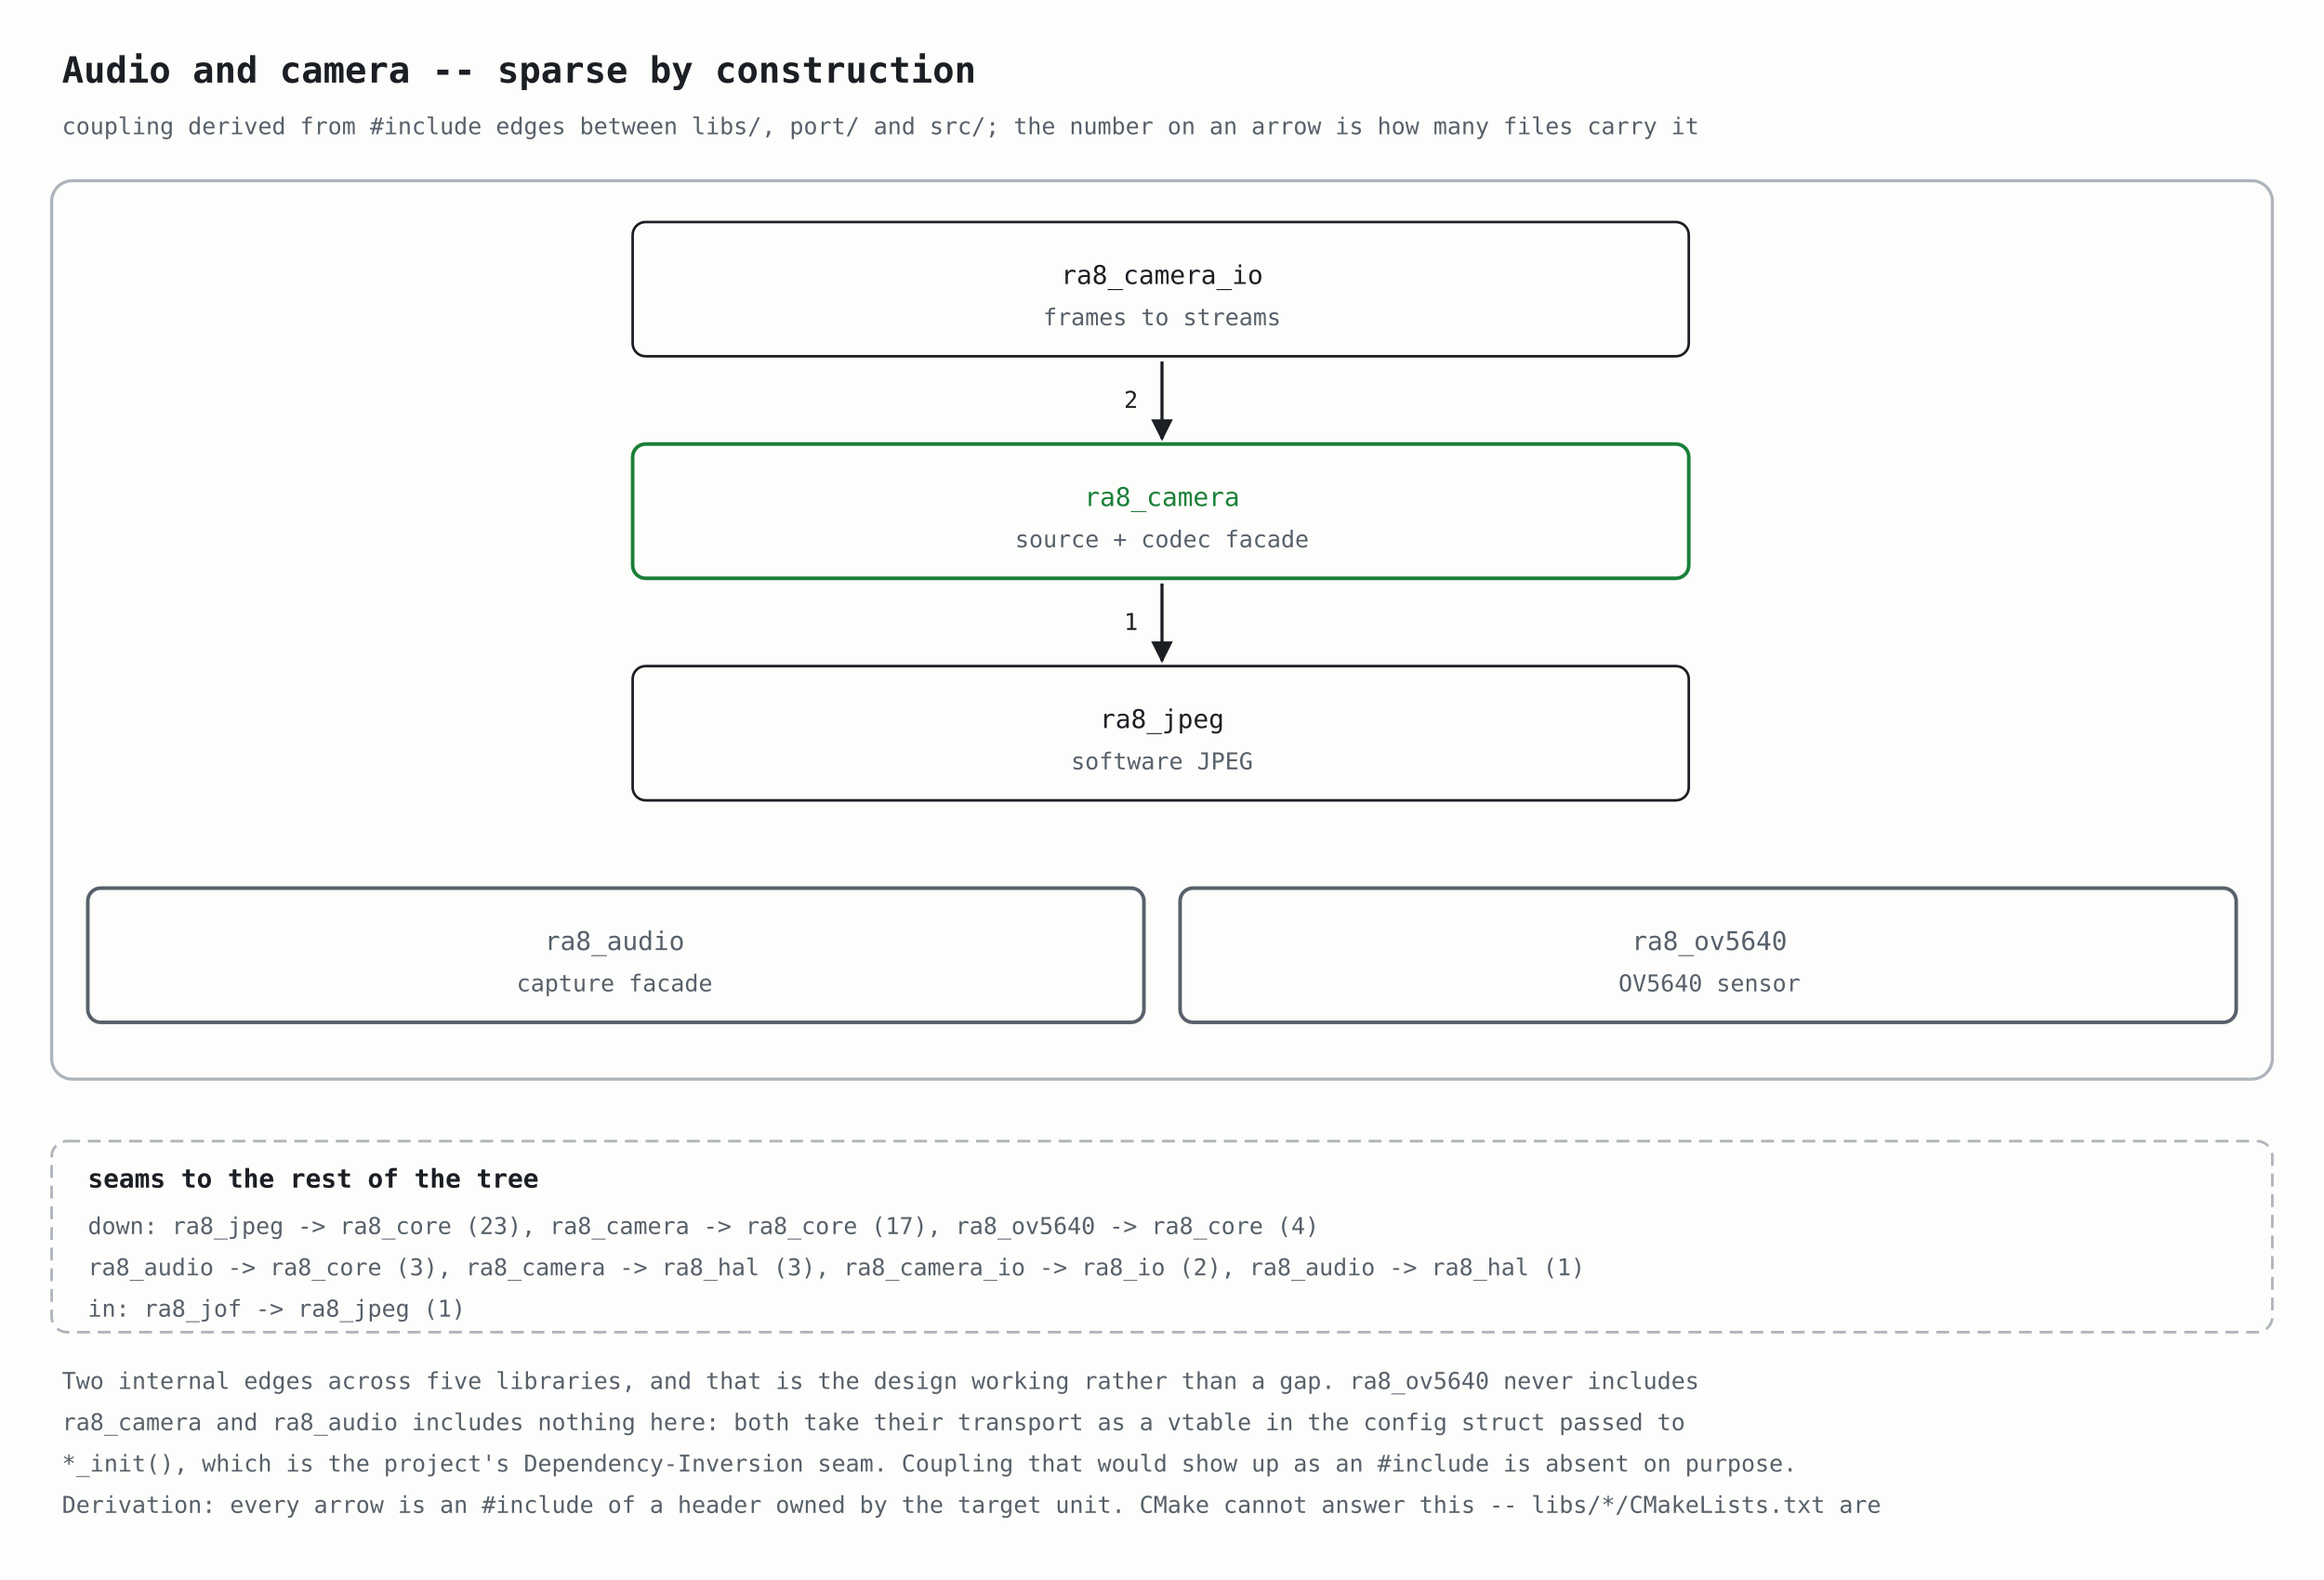
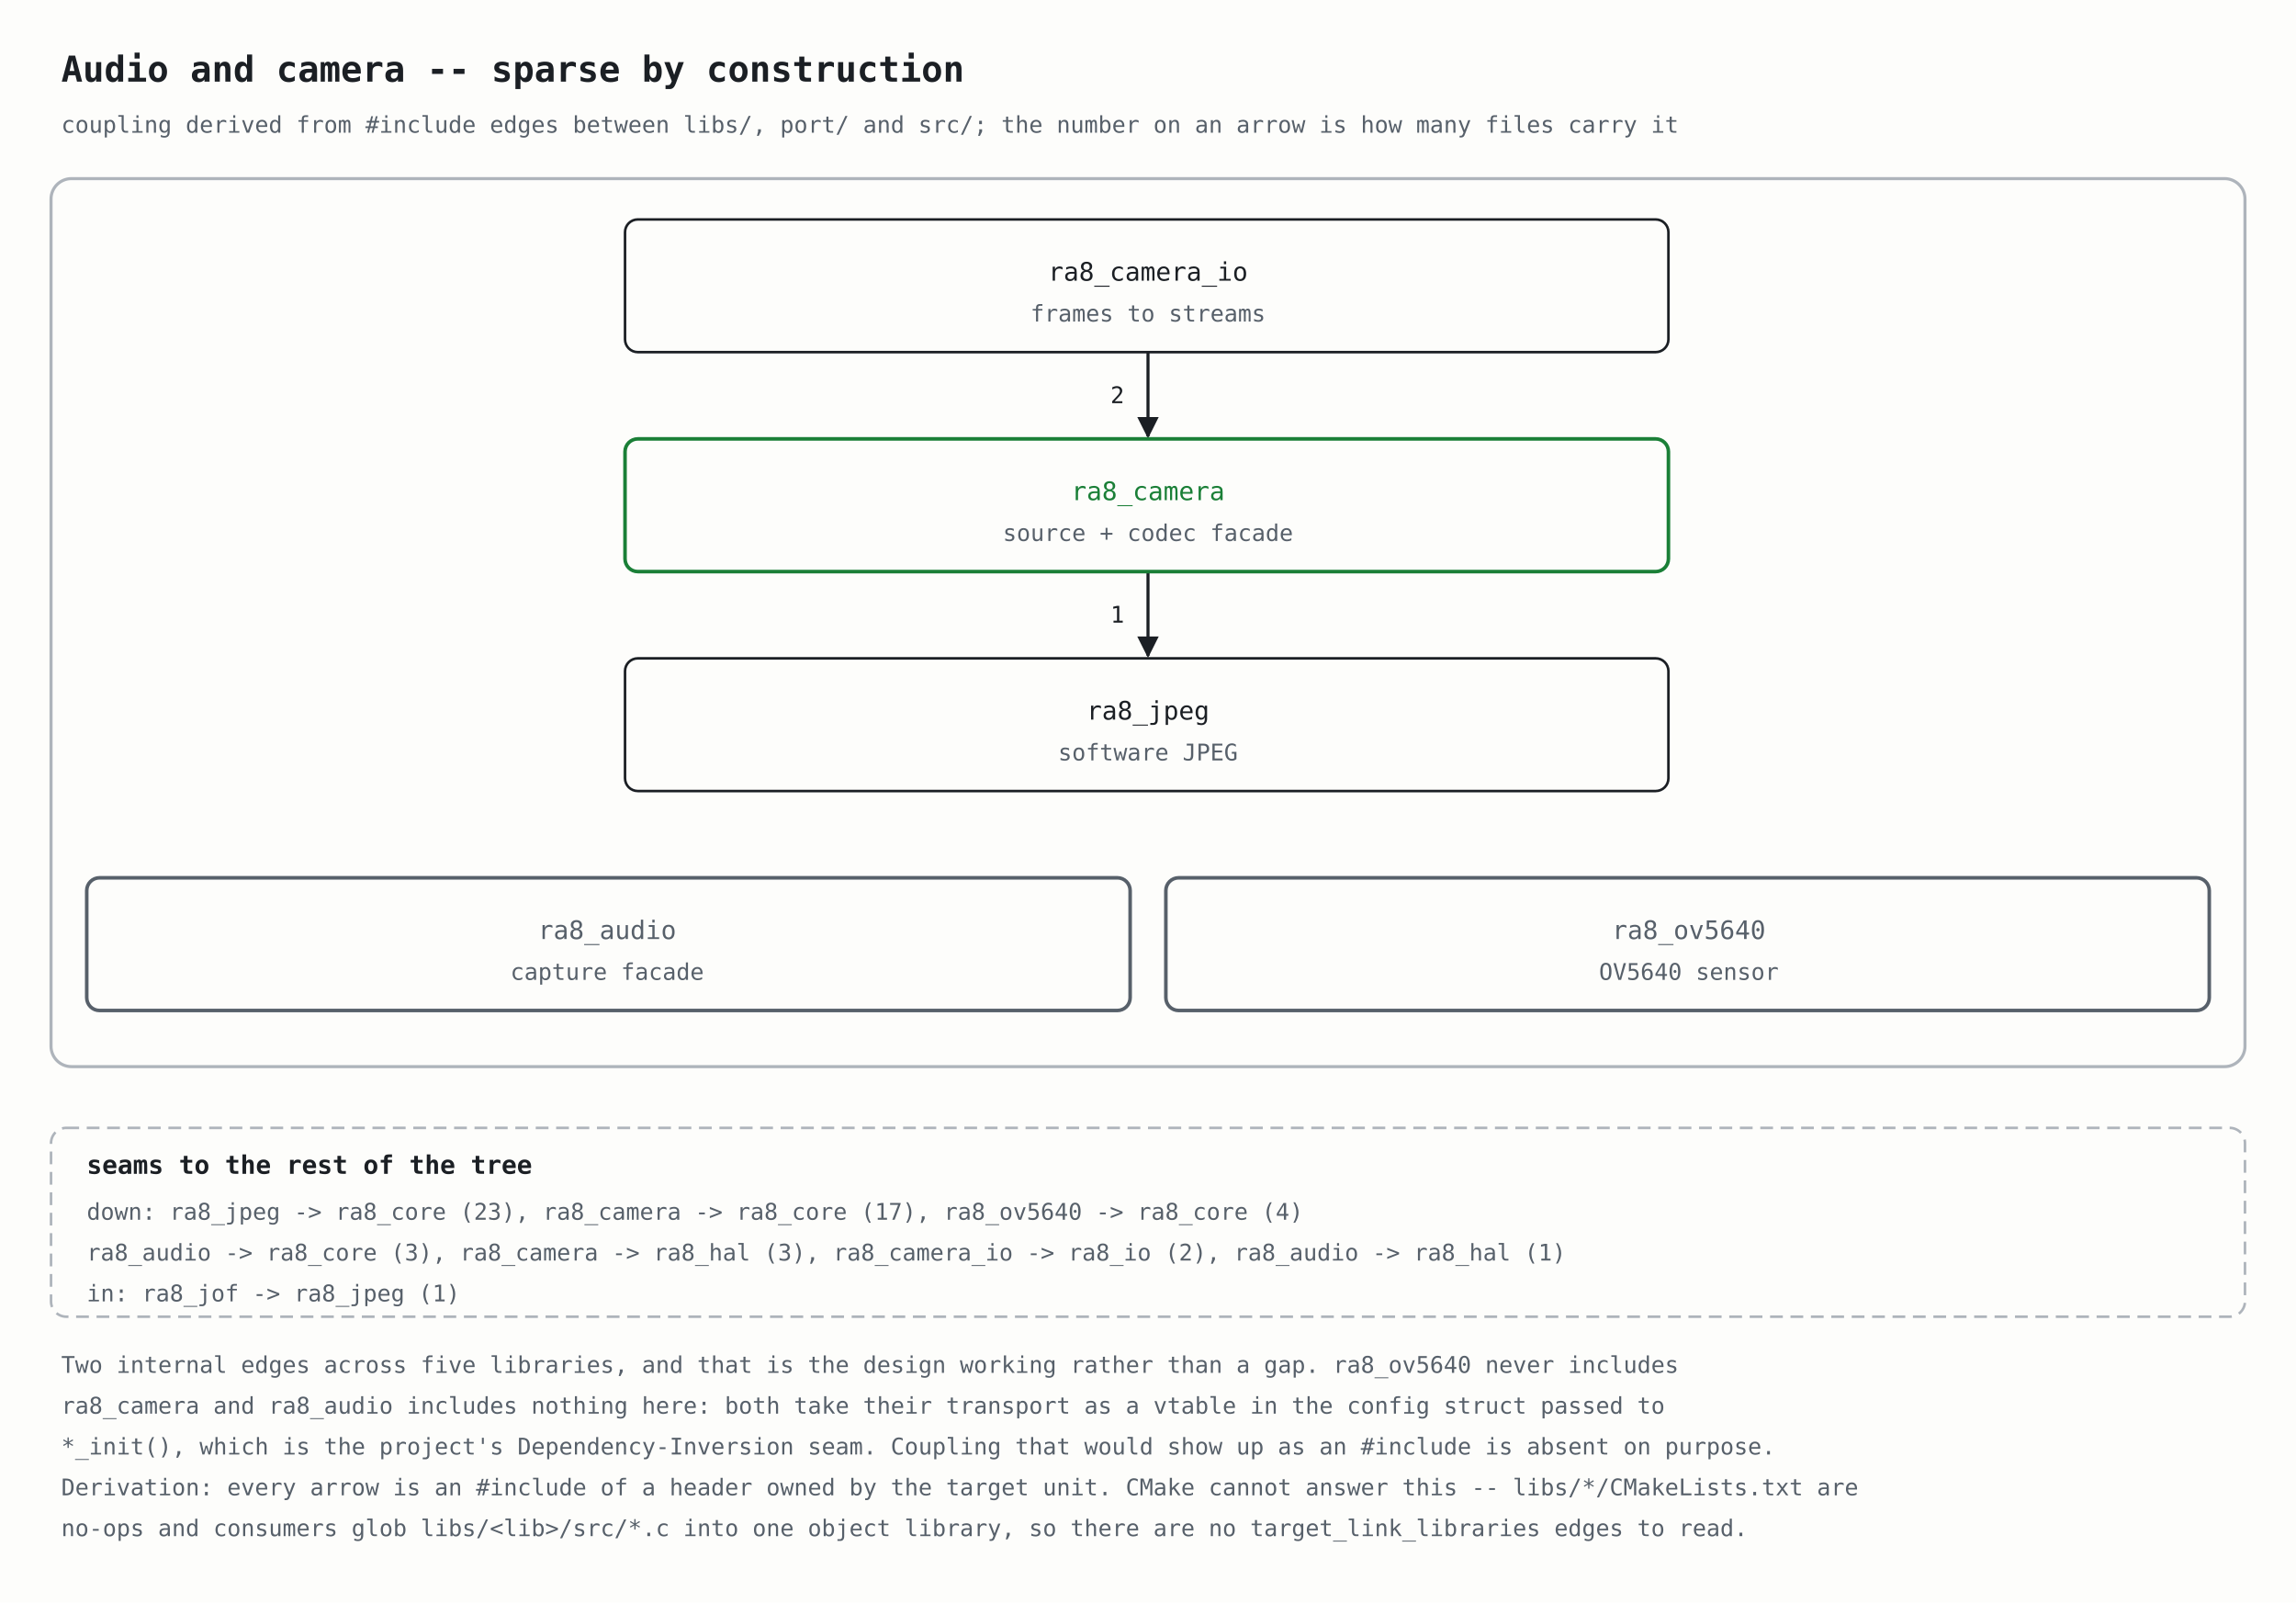
- <svg xmlns="http://www.w3.org/2000/svg" viewBox="0 0 900 612" width="900" role="img" aria-label="Audio and camera -- sparse by construction. coupling derived from #include edges between libs/, port/ and src/; the number on an arrow is how many files carry it down: ra8_jpeg - to  ra8_core (23), ra8_camera - to  ra8_core (17), ra8_ov5640 - to  ra8_core (4)       ra8_audio - to  ra8_core (3), ra8_camera - to  ra8_hal (3), ra8_camera_io - to  ra8_io (2), ra8_audio - to  ra8_hal (1) in:   ra8_jof - to  ra8_jpeg (1) Two internal edges across five libraries, and that is the design working rather than a gap. ra8_ov5640 never includes ra8_camera and ra8_audio includes nothing here: both take their transport as a vtable in the config struct passed to *_init(), which is the project's Dependency-Inversion seam. Coupling that would show up as an #include is absent on purpose. Derivation: every arrow is an #include of a header owned by the target unit. CMake cannot answer this -- libs/*/CMakeLists.txt are">
+ <svg xmlns="http://www.w3.org/2000/svg" viewBox="0 0 900 628" width="900" role="img" aria-label="Audio and camera -- sparse by construction. coupling derived from #include edges between libs/, port/ and src/; the number on an arrow is how many files carry it down: ra8_jpeg - to  ra8_core (23), ra8_camera - to  ra8_core (17), ra8_ov5640 - to  ra8_core (4)       ra8_audio - to  ra8_core (3), ra8_camera - to  ra8_hal (3), ra8_camera_io - to  ra8_io (2), ra8_audio - to  ra8_hal (1) in:   ra8_jof - to  ra8_jpeg (1) Two internal edges across five libraries, and that is the design working rather than a gap. ra8_ov5640 never includes ra8_camera and ra8_audio includes nothing here: both take their transport as a vtable in the config struct passed to *_init(), which is the project's Dependency-Inversion seam. Coupling that would show up as an #include is absent on purpose. Derivation: every arrow is an #include of a header owned by the target unit. CMake cannot answer this -- libs/*/CMakeLists.txt are no-ops and consumers glob libs/ lib to /src/*.c into one object library, so there are no target_link_libraries edges to read.">
  <defs>
    <marker id="aInk" viewBox="0 0 10 10" refX="9" refY="5" markerWidth="7" markerHeight="7" orient="auto-start-reverse">
      <path d="M0,0 L10,5 L0,10 z" fill="#1b1f24" />
    </marker>
    <marker id="aAcc" viewBox="0 0 10 10" refX="9" refY="5" markerWidth="7" markerHeight="7" orient="auto-start-reverse">
      <path d="M0,0 L10,5 L0,10 z" fill="#0969da" />
    </marker>
    <marker id="aGrn" viewBox="0 0 10 10" refX="9" refY="5" markerWidth="7" markerHeight="7" orient="auto-start-reverse">
      <path d="M0,0 L10,5 L0,10 z" fill="#1a7f37" />
    </marker>
    <marker id="aWrm" viewBox="0 0 10 10" refX="9" refY="5" markerWidth="7" markerHeight="7" orient="auto-start-reverse">
      <path d="M0,0 L10,5 L0,10 z" fill="#bc4c00" />
    </marker>
  </defs>
-   <rect x="0" y="0" width="900" height="612" fill="#fdfdfb" />
+   <rect x="0" y="0" width="900" height="628" fill="#fdfdfb" />
  <g font-family="ui-monospace,SFMono-Regular,Menlo,Consolas,monospace">
    <text x="24" y="32" fill="#1b1f24" font-size="14" font-weight="bold">Audio and camera -- sparse by construction</text>
    <text x="24" y="52" fill="#57606a" font-size="9">coupling derived from #include edges between libs/, port/ and src/; the number on an arrow is how many files carry it</text>
    <rect x="20" y="70" width="860" height="348" rx="8" fill="none" stroke="#aeb4bb" stroke-width="1.2" />
-     <line x1="450" y1="140" x2="450" y2="170" stroke="#1b1f24" stroke-width="1.2" marker-end="url(#aInk)" />
+     <line x1="450" y1="138" x2="450" y2="171" stroke="#1b1f24" stroke-width="1.2" marker-end="url(#aInk)" />
    <text x="438" y="158" text-anchor="middle" fill="#1b1f24" font-size="9">2</text>
-     <line x1="450" y1="226" x2="450" y2="256" stroke="#1b1f24" stroke-width="1.2" marker-end="url(#aInk)" />
+     <line x1="450" y1="224" x2="450" y2="257" stroke="#1b1f24" stroke-width="1.2" marker-end="url(#aInk)" />
    <text x="438" y="244" text-anchor="middle" fill="#1b1f24" font-size="9">1</text>
    <rect x="245" y="86" width="409" height="52" rx="5" fill="#fdfdfb" stroke="#1b1f24" stroke-width="1" />
    <text x="450" y="110" text-anchor="middle" fill="#1b1f24" font-size="10">ra8_camera_io</text>
    <text x="450" y="126" text-anchor="middle" fill="#57606a" font-size="9">frames to streams</text>
    <rect x="245" y="172" width="409" height="52" rx="5" fill="#fdfdfb" stroke="#1a7f37" stroke-width="1.4" />
    <text x="450" y="196" text-anchor="middle" fill="#1a7f37" font-size="10">ra8_camera</text>
    <text x="450" y="212" text-anchor="middle" fill="#57606a" font-size="9">source + codec facade</text>
    <rect x="245" y="258" width="409" height="52" rx="5" fill="#fdfdfb" stroke="#1b1f24" stroke-width="1" />
    <text x="450" y="282" text-anchor="middle" fill="#1b1f24" font-size="10">ra8_jpeg</text>
    <text x="450" y="298" text-anchor="middle" fill="#57606a" font-size="9">software JPEG</text>
    <rect x="34" y="344" width="409" height="52" rx="5" fill="#fdfdfb" stroke="#57606a" stroke-width="1.4" />
    <text x="238" y="368" text-anchor="middle" fill="#57606a" font-size="10">ra8_audio</text>
    <text x="238" y="384" text-anchor="middle" fill="#57606a" font-size="9">capture facade</text>
    <rect x="457" y="344" width="409" height="52" rx="5" fill="#fdfdfb" stroke="#57606a" stroke-width="1.4" />
    <text x="662" y="368" text-anchor="middle" fill="#57606a" font-size="10">ra8_ov5640</text>
    <text x="662" y="384" text-anchor="middle" fill="#57606a" font-size="9">OV5640 sensor</text>
    <rect x="20" y="442" width="860" height="74" rx="6" fill="none" stroke="#aeb4bb" stroke-width="1" stroke-dasharray="5 3" />
    <text x="34" y="460" fill="#1b1f24" font-size="10" font-weight="bold">seams to the rest of the tree</text>
    <text x="34" y="478" fill="#57606a" font-size="9">down: ra8_jpeg -&gt; ra8_core (23), ra8_camera -&gt; ra8_core (17), ra8_ov5640 -&gt; ra8_core (4)</text>
    <text x="34" y="494" fill="#57606a" font-size="9">      ra8_audio -&gt; ra8_core (3), ra8_camera -&gt; ra8_hal (3), ra8_camera_io -&gt; ra8_io (2), ra8_audio -&gt; ra8_hal (1)</text>
    <text x="34" y="510" fill="#57606a" font-size="9">in:   ra8_jof -&gt; ra8_jpeg (1)</text>
    <text x="24" y="538" fill="#57606a" font-size="9">Two internal edges across five libraries, and that is the design working rather than a gap. ra8_ov5640 never includes</text>
    <text x="24" y="554" fill="#57606a" font-size="9">ra8_camera and ra8_audio includes nothing here: both take their transport as a vtable in the config struct passed to</text>
    <text x="24" y="570" fill="#57606a" font-size="9">*_init(), which is the project's Dependency-Inversion seam. Coupling that would show up as an #include is absent on purpose.</text>
    <text x="24" y="586" fill="#57606a" font-size="9">Derivation: every arrow is an #include of a header owned by the target unit. CMake cannot answer this -- libs/*/CMakeLists.txt are</text>
+     <text x="24" y="602" fill="#57606a" font-size="9">no-ops and consumers glob libs/&lt;lib&gt;/src/*.c into one object library, so there are no target_link_libraries edges to read.</text>
  </g>
</svg>
